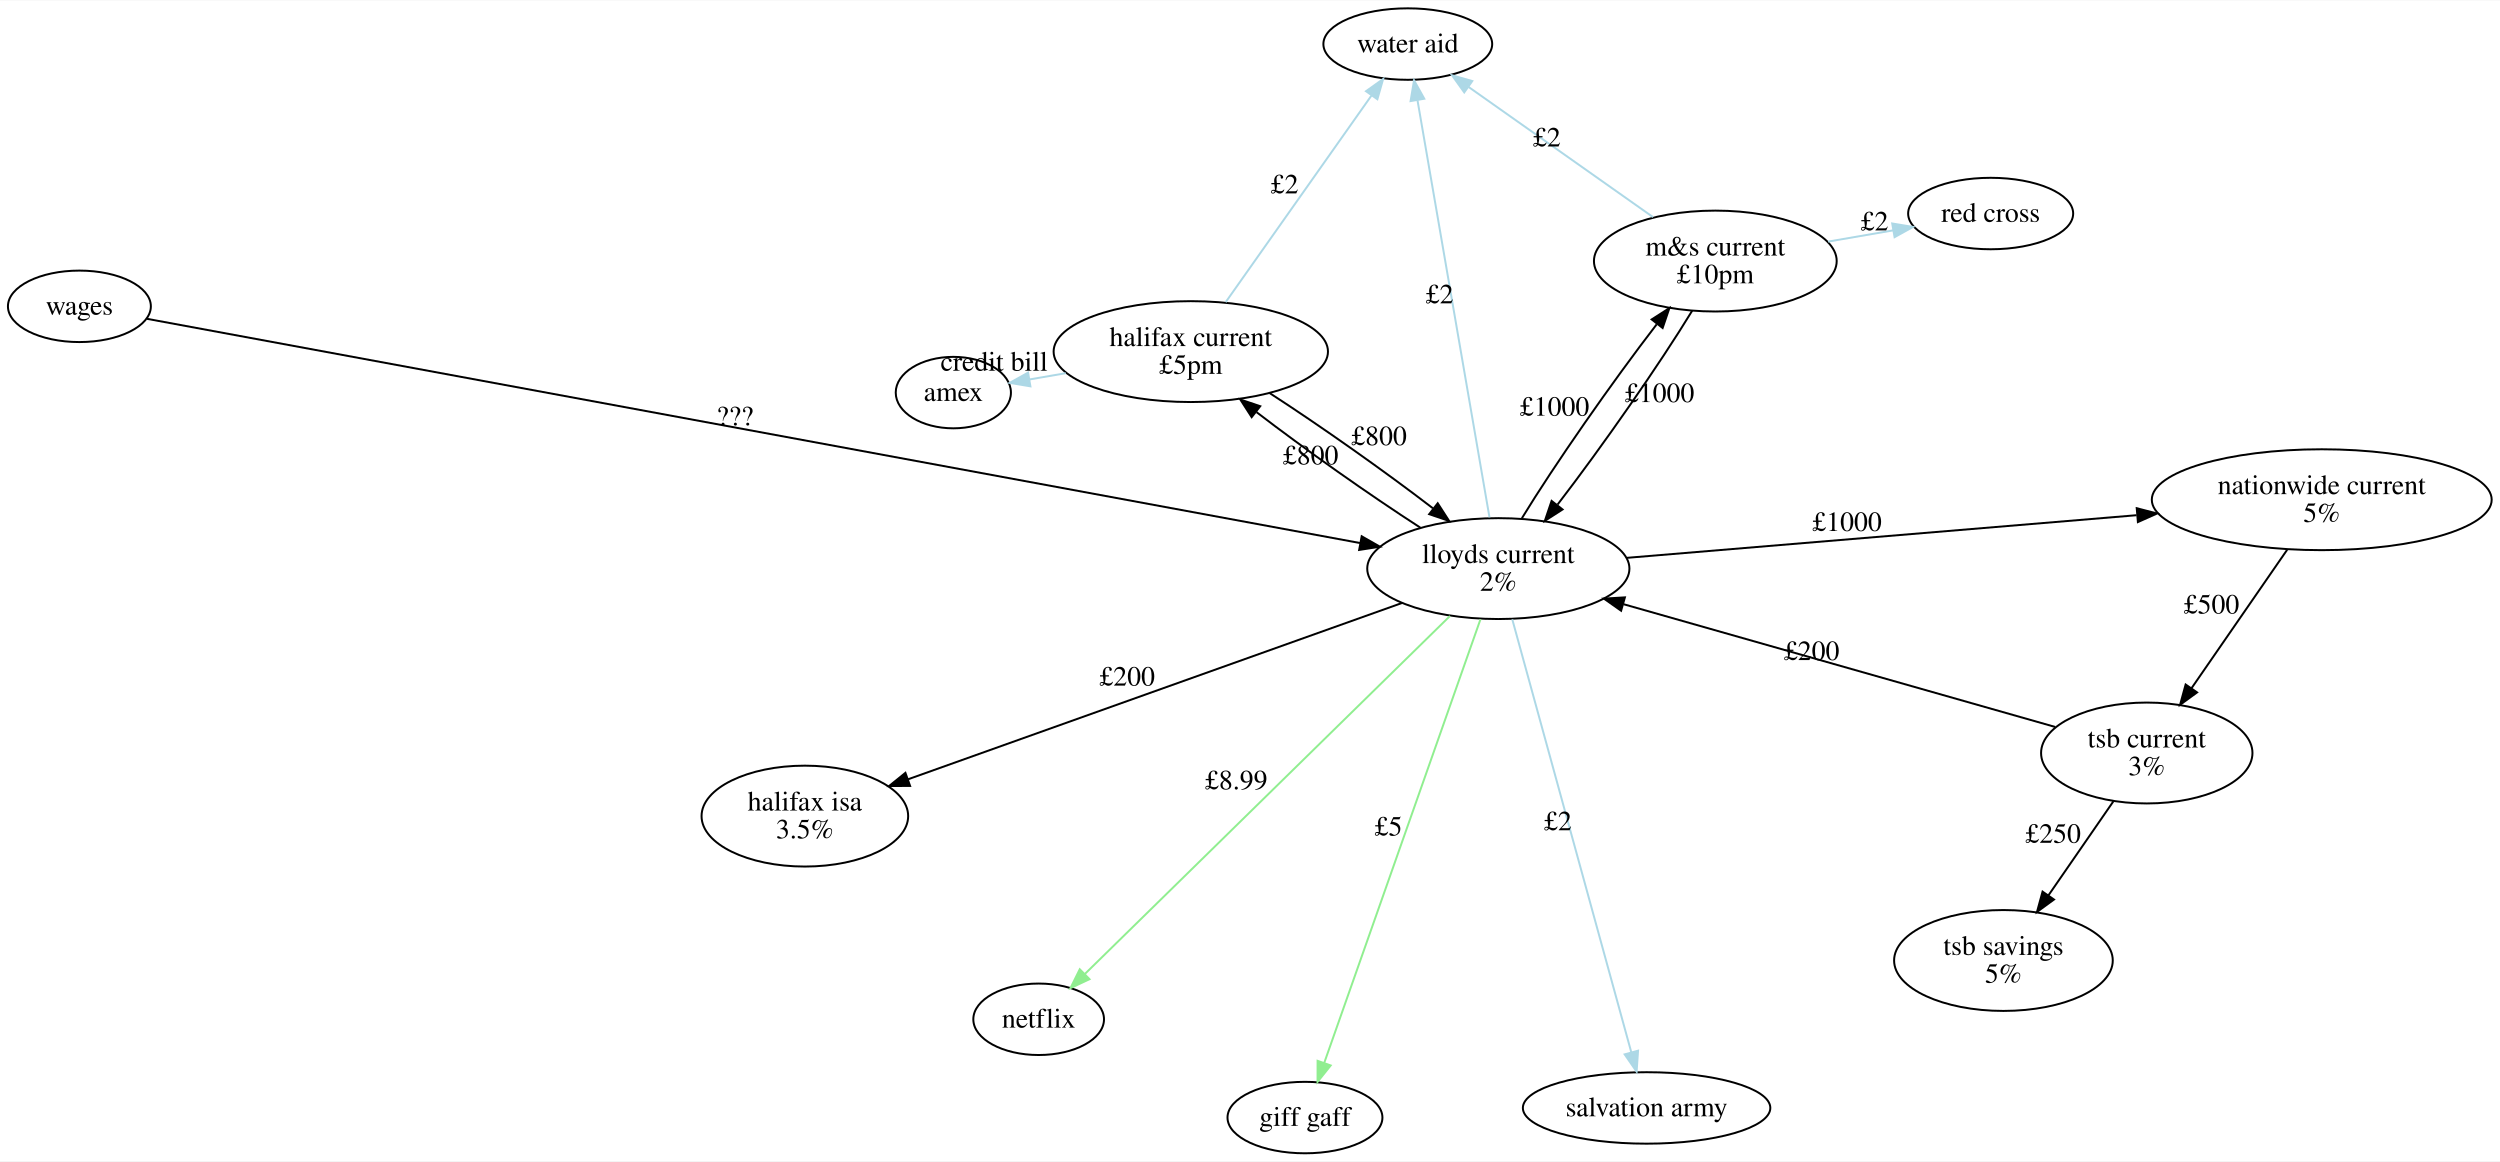
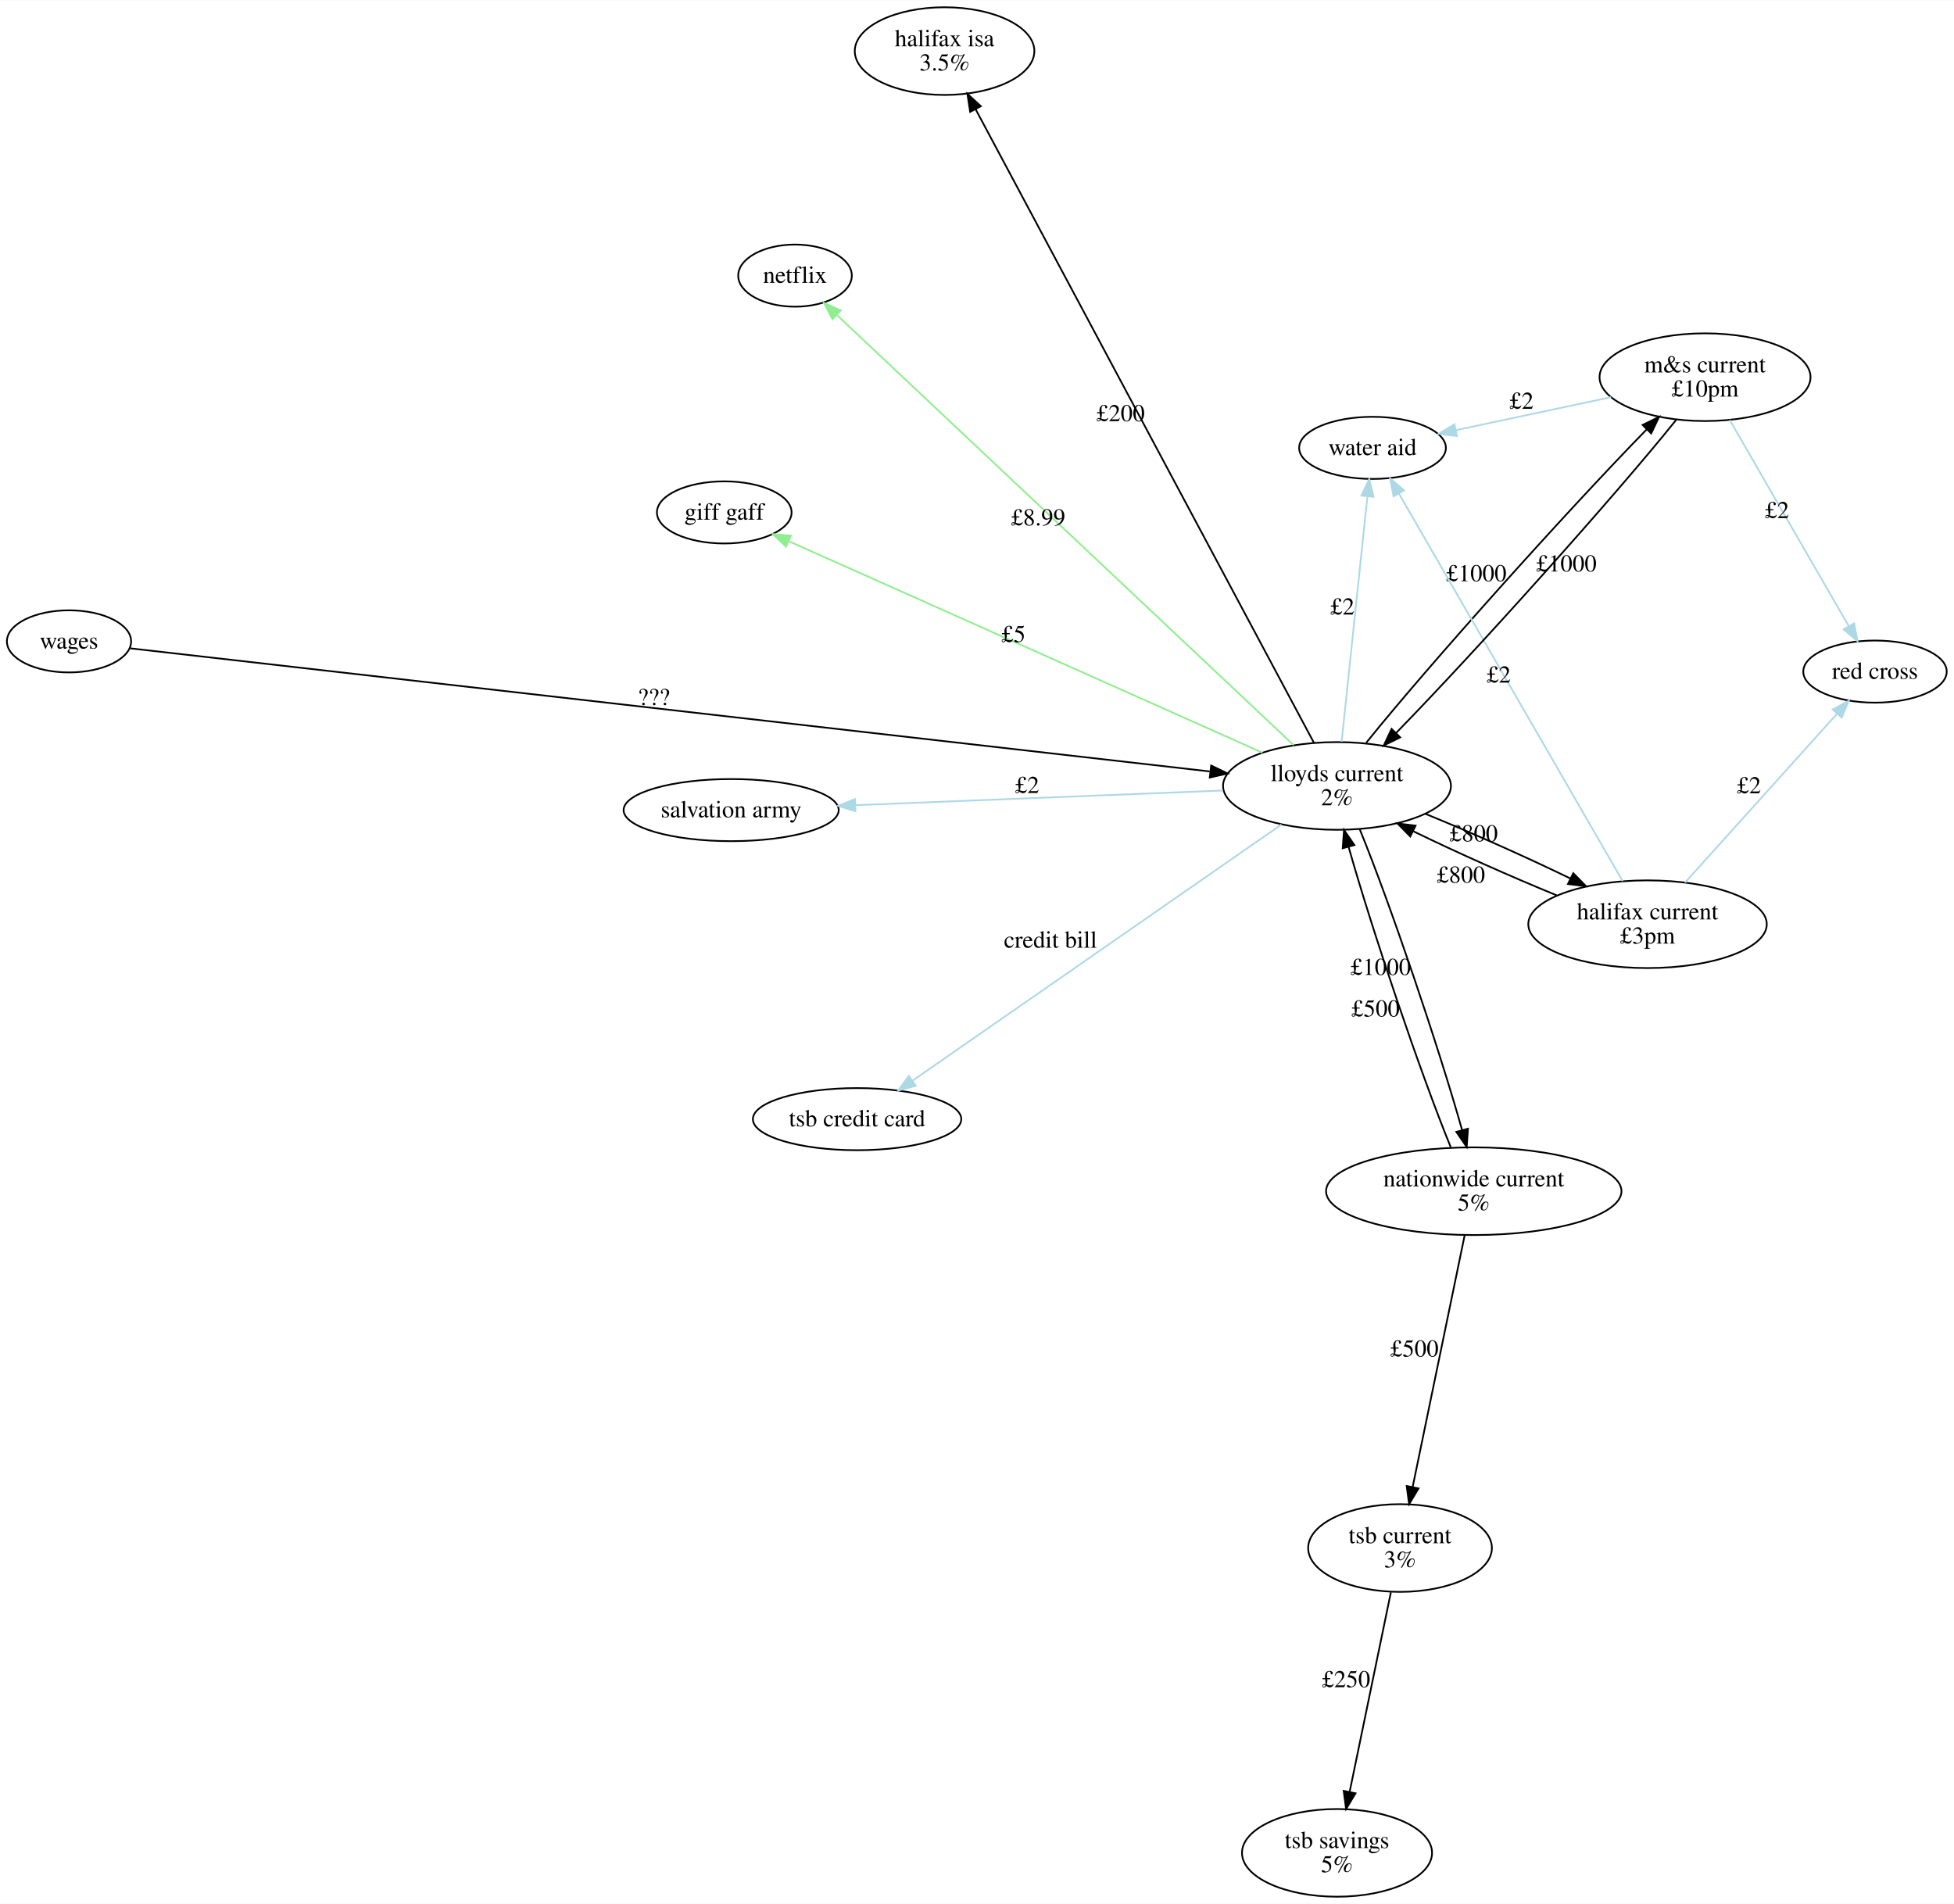
- <svg xmlns="http://www.w3.org/2000/svg" width="1259pt" height="585pt" viewBox="0.00 0.00 1259.45 584.81">
-   <g id="graph0" class="graph" transform="scale(1 1) rotate(0) translate(4 580.807)">
-     <polygon fill="white" stroke="none" points="-4,4 -4,-580.807 1255.45,-580.807 1255.45,4 -4,4" />
+ <svg xmlns="http://www.w3.org/2000/svg" width="1132pt" height="1103pt" viewBox="0.00 0.00 1132.50 1103.17">
+   <g id="graph0" class="graph" transform="scale(1 1) rotate(0) translate(4 1099.17)">
+     <polygon fill="white" stroke="none" points="-4,4 -4,-1099.17 1128.5,-1099.17 1128.5,4 -4,4" />
    <g id="node1" class="node">
-       <ellipse fill="none" stroke="black" cx="36" cy="-426.683" rx="36" ry="18" />
-       <text text-anchor="middle" x="36" y="-422.483" font-family="Times,serif" font-size="14.00">wages</text>
+       <ellipse fill="none" stroke="black" cx="36" cy="-727.61" rx="36" ry="18" />
+       <text text-anchor="middle" x="36" y="-723.41" font-family="Times,serif" font-size="14.00">wages</text>
    </g>
    <g id="node2" class="node">
-       <ellipse fill="none" stroke="black" cx="750.828" cy="-294.56" rx="66.044" ry="25.412" />
-       <text text-anchor="middle" x="750.828" y="-297.36" font-family="Times,serif" font-size="14.00">lloyds current</text>
-       <text text-anchor="middle" x="750.828" y="-283.36" font-family="Times,serif" font-size="14.00">2%</text>
+       <ellipse fill="none" stroke="black" cx="770.89" cy="-643.812" rx="66.044" ry="25.412" />
+       <text text-anchor="middle" x="770.89" y="-646.612" font-family="Times,serif" font-size="14.00">lloyds current</text>
+       <text text-anchor="middle" x="770.89" y="-632.612" font-family="Times,serif" font-size="14.00">2%</text>
+     </g>
+     <g id="edge19" class="edge">
+       <path fill="none" stroke="black" d="M71.445,-723.568C185.026,-710.617 541.57,-669.961 697.108,-652.226" />
+       <polygon fill="black" stroke="black" points="697.966,-655.65 707.505,-651.04 697.173,-648.695 697.966,-655.65" />
+       <text text-anchor="middle" x="374.956" y="-690.697" font-family="Times,serif" font-size="14.00">???</text>
+     </g>
+     <g id="node5" class="node">
+       <ellipse fill="none" stroke="black" cx="950.877" cy="-563.675" rx="69.109" ry="25.412" />
+       <text text-anchor="middle" x="950.877" y="-566.475" font-family="Times,serif" font-size="14.00">halifax current</text>
+       <text text-anchor="middle" x="950.877" y="-552.475" font-family="Times,serif" font-size="14.00">£3pm</text>
+     </g>
+     <g id="edge11" class="edge">
+       <path fill="none" stroke="black" d="M822.068,-627.675C848.589,-616.873 880.666,-602.571 906.182,-590.163" />
+       <polygon fill="black" stroke="black" points="907.841,-593.247 915.263,-585.687 904.746,-586.968 907.841,-593.247" />
+       <text text-anchor="middle" x="850.125" y="-611.719" font-family="Times,serif" font-size="14.00">£800</text>
+     </g>
+     <g id="node6" class="node">
+       <ellipse fill="none" stroke="black" cx="543.455" cy="-1069.71" rx="52.041" ry="25.412" />
+       <text text-anchor="middle" x="543.455" y="-1072.51" font-family="Times,serif" font-size="14.00">halifax isa</text>
+       <text text-anchor="middle" x="543.455" y="-1058.51" font-family="Times,serif" font-size="14.00">3.5%</text>
+     </g>
+     <g id="edge15" class="edge">
+       <path fill="none" stroke="black" d="M757.512,-668.864C718.637,-741.662 605.654,-953.237 561.468,-1035.98" />
+       <polygon fill="black" stroke="black" points="558.297,-1034.49 556.673,-1044.96 564.471,-1037.79 558.297,-1034.49" />
+       <text text-anchor="middle" x="645.49" y="-855.223" font-family="Times,serif" font-size="14.00">£200</text>
+     </g>
+     <g id="node7" class="node">
+       <ellipse fill="none" stroke="black" cx="456.78" cy="-939.588" rx="32.917" ry="18" />
+       <text text-anchor="middle" x="456.78" y="-935.388" font-family="Times,serif" font-size="14.00">netflix</text>
+     </g>
+     <g id="edge7" class="edge">
+       <path fill="none" stroke="lightgreen" d="M745.716,-667.517C686.623,-723.16 539.626,-861.578 481.244,-916.552" />
+       <polygon fill="lightgreen" stroke="lightgreen" points="478.494,-914.334 473.613,-923.738 483.293,-919.43 478.494,-914.334" />
+       <text text-anchor="middle" x="597.73" y="-794.834" font-family="Times,serif" font-size="14.00">£8.99</text>
+     </g>
+     <g id="node8" class="node">
+       <ellipse fill="none" stroke="black" cx="415.77" cy="-802.347" rx="39.024" ry="18" />
+       <text text-anchor="middle" x="415.77" y="-798.147" font-family="Times,serif" font-size="14.00">giff gaff</text>
+     </g>
+     <g id="edge8" class="edge">
+       <path fill="none" stroke="lightgreen" d="M727.7,-663.093C657.405,-694.475 519.443,-756.065 453.117,-785.675" />
+       <polygon fill="lightgreen" stroke="lightgreen" points="451.573,-782.531 443.868,-789.804 454.426,-788.923 451.573,-782.531" />
+       <text text-anchor="middle" x="583.409" y="-727.184" font-family="Times,serif" font-size="14.00">£5</text>
+     </g>
+     <g id="node9" class="node">
+       <ellipse fill="none" stroke="black" cx="984.202" cy="-880.717" rx="61.145" ry="25.412" />
+       <text text-anchor="middle" x="984.202" y="-883.517" font-family="Times,serif" font-size="14.00">m&amp;s current</text>
+       <text text-anchor="middle" x="984.202" y="-869.517" font-family="Times,serif" font-size="14.00">£10pm</text>
+     </g>
+     <g id="edge13" class="edge">
+       <path fill="none" stroke="black" d="M787.876,-668.874C823.098,-712.787 904.18,-803.2 950.426,-850.492" />
+       <polygon fill="black" stroke="black" points="948.021,-853.038 957.536,-857.698 953.004,-848.121 948.021,-853.038" />
+       <text text-anchor="middle" x="851.651" y="-762.483" font-family="Times,serif" font-size="14.00">£1000</text>
+     </g>
+     <g id="node10" class="node">
+       <ellipse fill="none" stroke="black" cx="419.762" cy="-629.813" rx="62.333" ry="18" />
+       <text text-anchor="middle" x="419.762" y="-625.613" font-family="Times,serif" font-size="14.00">salvation army</text>
+     </g>
+     <g id="edge9" class="edge">
+       <path fill="none" stroke="lightblue" d="M704.845,-641.179C644.157,-638.76 554.397,-635.181 491.864,-632.688" />
+       <polygon fill="lightblue" stroke="lightblue" points="491.815,-629.183 481.683,-632.282 491.536,-636.178 491.815,-629.183" />
+       <text text-anchor="middle" x="591.355" y="-639.734" font-family="Times,serif" font-size="14.00">£2</text>
+     </g>
+     <g id="node11" class="node">
+       <ellipse fill="none" stroke="black" cx="791.485" cy="-839.755" rx="42.522" ry="18" />
+       <text text-anchor="middle" x="791.485" y="-835.555" font-family="Times,serif" font-size="14.00">water aid</text>
+     </g>
+     <g id="edge10" class="edge">
+       <path fill="none" stroke="lightblue" d="M773.582,-669.428C777.433,-706.062 784.488,-773.189 788.496,-811.318" />
+       <polygon fill="lightblue" stroke="lightblue" points="785.062,-812.125 789.588,-821.705 792.023,-811.394 785.062,-812.125" />
+       <text text-anchor="middle" x="774.039" y="-743.173" font-family="Times,serif" font-size="14.00">£2</text>
+     </g>
+     <g id="node12" class="node">
+       <ellipse fill="none" stroke="black" cx="492.75" cy="-450.698" rx="60.394" ry="18" />
+       <text text-anchor="middle" x="492.75" y="-446.498" font-family="Times,serif" font-size="14.00">tsb credit card</text>
+     </g>
+     <g id="edge14" class="edge">
+       <path fill="none" stroke="lightblue" d="M738.712,-621.471C685.206,-584.322 578.544,-510.266 524.994,-473.086" />
+       <polygon fill="lightblue" stroke="lightblue" points="526.773,-470.06 516.563,-467.232 522.781,-475.81 526.773,-470.06" />
+       <text text-anchor="middle" x="604.834" y="-550.078" font-family="Times,serif" font-size="14.00">credit bill</text>
+     </g>
+     <g id="node14" class="node">
+       <ellipse fill="none" stroke="black" cx="850.172" cy="-408.942" rx="85.613" ry="25.412" />
+       <text text-anchor="middle" x="850.172" y="-411.742" font-family="Times,serif" font-size="14.00">nationwide current</text>
+       <text text-anchor="middle" x="850.172" y="-397.742" font-family="Times,serif" font-size="14.00">5%</text>
+     </g>
+     <g id="edge12" class="edge">
+       <path fill="none" stroke="black" d="M784.059,-618.754C801.281,-576.782 829.983,-492.214 843.433,-444.241" />
+       <polygon fill="black" stroke="black" points="846.812,-445.157 846.062,-434.588 840.058,-443.317 846.812,-445.157" />
+       <text text-anchor="middle" x="796.246" y="-534.297" font-family="Times,serif" font-size="14.00">£1000</text>
+     </g>
+     <g id="node3" class="node">
+       <ellipse fill="none" stroke="black" cx="807.43" cy="-202.134" rx="53.244" ry="25.412" />
+       <text text-anchor="middle" x="807.43" y="-204.934" font-family="Times,serif" font-size="14.00">tsb current</text>
+       <text text-anchor="middle" x="807.43" y="-190.934" font-family="Times,serif" font-size="14.00">3%</text>
+     </g>
+     <g id="node4" class="node">
+       <ellipse fill="none" stroke="black" cx="770.915" cy="-25.456" rx="55.079" ry="25.412" />
+       <text text-anchor="middle" x="770.915" y="-28.256" font-family="Times,serif" font-size="14.00">tsb savings</text>
+       <text text-anchor="middle" x="770.915" y="-14.256" font-family="Times,serif" font-size="14.00">5%</text>
+     </g>
+     <g id="edge18" class="edge">
+       <path fill="none" stroke="black" d="M802.121,-176.443C795.829,-146 785.31,-95.105 778.245,-60.922" />
+       <polygon fill="black" stroke="black" points="781.624,-59.975 776.172,-50.891 774.769,-61.392 781.624,-59.975" />
+       <text text-anchor="middle" x="776.183" y="-121.482" font-family="Times,serif" font-size="14.00">£250</text>
+     </g>
+     <g id="edge1" class="edge">
+       <path fill="none" stroke="black" d="M898.25,-580.404C871.885,-591.187 840.324,-605.282 815.21,-617.507" />
+       <polygon fill="black" stroke="black" points="813.343,-614.526 805.925,-622.09 816.441,-620.803 813.343,-614.526" />
+       <text text-anchor="middle" x="842.73" y="-587.756" font-family="Times,serif" font-size="14.00">£800</text>
+     </g>
+     <g id="edge2" class="edge">
+       <path fill="none" stroke="lightblue" d="M936.451,-588.663C906.45,-640.627 837.572,-759.929 806.811,-813.21" />
+       <polygon fill="lightblue" stroke="lightblue" points="803.668,-811.653 801.699,-822.064 809.73,-815.153 803.668,-811.653" />
+       <text text-anchor="middle" x="864.631" y="-703.736" font-family="Times,serif" font-size="14.00">£2</text>
+     </g>
+     <g id="node13" class="node">
+       <ellipse fill="none" stroke="black" cx="1082.71" cy="-710.09" rx="41.57" ry="18" />
+       <text text-anchor="middle" x="1082.71" y="-705.89" font-family="Times,serif" font-size="14.00">red cross</text>
    </g>
    <g id="edge3" class="edge">
-       <path fill="none" stroke="black" d="M69.997,-420.4C180.454,-399.984 530.754,-335.237 681.14,-307.44" />
-       <polygon fill="black" stroke="black" points="681.987,-310.843 691.184,-305.584 680.715,-303.96 681.987,-310.843" />
-       <text text-anchor="middle" x="366.248" y="-366.72" font-family="Times,serif" font-size="14.00">???</text>
-     </g>
-     <g id="node5" class="node">
-       <ellipse fill="none" stroke="black" cx="595.898" cy="-403.877" rx="69.109" ry="25.412" />
-       <text text-anchor="middle" x="595.898" y="-406.677" font-family="Times,serif" font-size="14.00">halifax current</text>
-       <text text-anchor="middle" x="595.898" y="-392.677" font-family="Times,serif" font-size="14.00">£5pm</text>
-     </g>
-     <g id="edge8" class="edge">
-       <path fill="none" stroke="black" d="M711.55,-315.175C686.037,-331.638 653.188,-354.805 629.001,-373.388" />
-       <polygon fill="black" stroke="black" points="626.57,-370.845 620.833,-379.751 630.872,-376.367 626.57,-370.845" />
-       <text text-anchor="middle" x="656.275" y="-347.081" font-family="Times,serif" font-size="14.00">£800</text>
-     </g>
-     <g id="node6" class="node">
-       <ellipse fill="none" stroke="black" cx="401.472" cy="-169.869" rx="52.041" ry="25.412" />
-       <text text-anchor="middle" x="401.472" y="-172.669" font-family="Times,serif" font-size="14.00">halifax isa</text>
-       <text text-anchor="middle" x="401.472" y="-158.669" font-family="Times,serif" font-size="14.00">3.5%</text>
-     </g>
-     <g id="edge14" class="edge">
-       <path fill="none" stroke="black" d="M702.251,-277.222C636.758,-253.847 520.624,-212.396 453.436,-188.416" />
-       <polygon fill="black" stroke="black" points="454.485,-185.074 443.89,-185.008 452.131,-191.666 454.485,-185.074" />
-       <text text-anchor="middle" x="563.844" y="-235.619" font-family="Times,serif" font-size="14.00">£200</text>
-     </g>
-     <g id="node7" class="node">
-       <ellipse fill="none" stroke="black" cx="519.256" cy="-67.511" rx="32.917" ry="18" />
-       <text text-anchor="middle" x="519.256" y="-63.311" font-family="Times,serif" font-size="14.00">netflix</text>
+       <path fill="none" stroke="lightblue" d="M972.647,-587.853C997.009,-614.91 1036.26,-658.503 1060.72,-685.661" />
+       <polygon fill="lightblue" stroke="lightblue" points="1058.2,-688.103 1067.5,-693.192 1063.41,-683.419 1058.2,-688.103" />
+       <text text-anchor="middle" x="1009.68" y="-639.557" font-family="Times,serif" font-size="14.00">£2</text>
    </g>
    <g id="edge4" class="edge">
-       <path fill="none" stroke="lightgreen" d="M726.483,-270.691C681.679,-226.761 586.72,-133.658 542.642,-90.44" />
-       <polygon fill="lightgreen" stroke="lightgreen" points="544.866,-87.719 535.275,-83.217 539.965,-92.717 544.866,-87.719" />
-       <text text-anchor="middle" x="618.813" y="-183.366" font-family="Times,serif" font-size="14.00">£8.99</text>
-     </g>
-     <g id="node8" class="node">
-       <ellipse fill="none" stroke="black" cx="653.416" cy="-18" rx="39.024" ry="18" />
-       <text text-anchor="middle" x="653.416" y="-13.8" font-family="Times,serif" font-size="14.00">giff gaff</text>
+       <path fill="none" stroke="black" d="M967.573,-856.102C932.671,-812.516 851.655,-722.144 805.169,-674.552" />
+       <polygon fill="black" stroke="black" points="807.529,-671.961 798.017,-667.295 802.543,-676.874 807.529,-671.961" />
+       <text text-anchor="middle" x="903.871" y="-768.127" font-family="Times,serif" font-size="14.00">£1000</text>
    </g>
    <g id="edge5" class="edge">
-       <path fill="none" stroke="lightgreen" d="M741.838,-269.038C723.519,-217.029 682.008,-99.175 663.111,-45.524" />
-       <polygon fill="lightgreen" stroke="lightgreen" points="666.375,-44.255 659.751,-35.986 659.772,-46.581 666.375,-44.255" />
-       <text text-anchor="middle" x="695.474" y="-160.081" font-family="Times,serif" font-size="14.00">£5</text>
-     </g>
-     <g id="node9" class="node">
-       <ellipse fill="none" stroke="black" cx="860.145" cy="-449.49" rx="61.145" ry="25.412" />
-       <text text-anchor="middle" x="860.145" y="-452.29" font-family="Times,serif" font-size="14.00">m&amp;s current</text>
-       <text text-anchor="middle" x="860.145" y="-438.29" font-family="Times,serif" font-size="14.00">£10pm</text>
-     </g>
-     <g id="edge10" class="edge">
-       <path fill="none" stroke="black" d="M762.697,-319.929C778.974,-346.658 808.306,-388.709 830.621,-417.641" />
-       <polygon fill="black" stroke="black" points="828.086,-420.08 837.005,-425.798 833.598,-415.766 828.086,-420.08" />
-       <text text-anchor="middle" x="779.159" y="-371.585" font-family="Times,serif" font-size="14.00">£1000</text>
-     </g>
-     <g id="node10" class="node">
-       <ellipse fill="none" stroke="black" cx="825.52" cy="-22.849" rx="62.333" ry="18" />
-       <text text-anchor="middle" x="825.52" y="-18.649" font-family="Times,serif" font-size="14.00">salvation army</text>
+       <path fill="none" stroke="lightblue" d="M929.749,-869.143C901.522,-863.143 867.336,-855.877 840.02,-850.071" />
+       <polygon fill="lightblue" stroke="lightblue" points="840.423,-846.578 829.914,-847.923 838.967,-853.425 840.423,-846.578" />
+       <text text-anchor="middle" x="877.885" y="-862.407" font-family="Times,serif" font-size="14.00">£2</text>
    </g>
    <g id="edge6" class="edge">
-       <path fill="none" stroke="lightblue" d="M757.854,-268.998C771.881,-217.972 803.254,-103.847 817.818,-50.866" />
-       <polygon fill="lightblue" stroke="lightblue" points="821.221,-51.692 820.496,-41.122 814.471,-49.837 821.221,-51.692" />
-       <text text-anchor="middle" x="780.836" y="-162.732" font-family="Times,serif" font-size="14.00">£2</text>
+       <path fill="none" stroke="lightblue" d="M998.526,-855.906C1016.88,-824.108 1048.58,-769.205 1067.4,-736.605" />
+       <polygon fill="lightblue" stroke="lightblue" points="1070.61,-738.057 1072.58,-727.647 1064.54,-734.557 1070.61,-738.057" />
+       <text text-anchor="middle" x="1025.96" y="-799.056" font-family="Times,serif" font-size="14.00">£2</text>
    </g>
-     <g id="node11" class="node">
-       <ellipse fill="none" stroke="black" cx="705.215" cy="-558.807" rx="42.522" ry="18" />
-       <text text-anchor="middle" x="705.215" y="-554.607" font-family="Times,serif" font-size="14.00">water aid</text>
-     </g>
-     <g id="edge7" class="edge">
-       <path fill="none" stroke="lightblue" d="M746.371,-320.378C737.79,-370.087 719.037,-478.732 710.117,-530.408" />
-       <polygon fill="lightblue" stroke="lightblue" points="706.622,-530.079 708.37,-540.528 713.52,-531.269 706.622,-530.079" />
-       <text text-anchor="middle" x="721.244" y="-428.193" font-family="Times,serif" font-size="14.00">£2</text>
-     </g>
-     <g id="node14" class="node">
-       <ellipse fill="none" stroke="black" cx="1165.65" cy="-329.258" rx="85.613" ry="25.412" />
-       <text text-anchor="middle" x="1165.65" y="-332.058" font-family="Times,serif" font-size="14.00">nationwide current</text>
-       <text text-anchor="middle" x="1165.65" y="-318.058" font-family="Times,serif" font-size="14.00">5%</text>
-     </g>
-     <g id="edge9" class="edge">
-       <path fill="none" stroke="black" d="M815.643,-299.982C884.555,-305.746 994.172,-314.915 1072.36,-321.455" />
-       <polygon fill="black" stroke="black" points="1072.44,-324.974 1082.7,-322.32 1073.03,-317.998 1072.44,-324.974" />
-       <text text-anchor="middle" x="926.504" y="-313.518" font-family="Times,serif" font-size="14.00">£1000</text>
-     </g>
-     <g id="node3" class="node">
-       <ellipse fill="none" stroke="black" cx="1077.5" cy="-201.657" rx="53.244" ry="25.412" />
-       <text text-anchor="middle" x="1077.5" y="-204.457" font-family="Times,serif" font-size="14.00">tsb current</text>
-       <text text-anchor="middle" x="1077.5" y="-190.457" font-family="Times,serif" font-size="14.00">3%</text>
+     <g id="edge17" class="edge">
+       <path fill="none" stroke="black" d="M836.82,-434.447C819.596,-476.526 791.09,-560.537 777.67,-608.366" />
+       <polygon fill="black" stroke="black" points="774.221,-607.71 774.97,-618.279 780.975,-609.55 774.221,-607.71" />
+       <text text-anchor="middle" x="793.245" y="-510.206" font-family="Times,serif" font-size="14.00">£500</text>
    </g>
    <g id="edge16" class="edge">
-       <path fill="none" stroke="black" d="M1031.39,-214.771C974.543,-230.937 877.664,-258.489 813.948,-276.609" />
-       <polygon fill="black" stroke="black" points="812.679,-273.331 804.018,-279.433 814.594,-280.064 812.679,-273.331" />
-       <text text-anchor="middle" x="908.667" y="-248.49" font-family="Times,serif" font-size="14.00">£200</text>
-     </g>
-     <g id="node4" class="node">
-       <ellipse fill="none" stroke="black" cx="1005.29" cy="-97.134" rx="55.079" ry="25.412" />
-       <text text-anchor="middle" x="1005.29" y="-99.934" font-family="Times,serif" font-size="14.00">tsb savings</text>
-       <text text-anchor="middle" x="1005.29" y="-85.934" font-family="Times,serif" font-size="14.00">5%</text>
-     </g>
-     <g id="edge15" class="edge">
-       <path fill="none" stroke="black" d="M1060.75,-177.415C1050.98,-163.269 1038.52,-145.235 1027.89,-129.844" />
-       <polygon fill="black" stroke="black" points="1030.76,-127.845 1022.2,-121.607 1025,-131.824 1030.76,-127.845" />
-       <text text-anchor="middle" x="1030.32" y="-156.429" font-family="Times,serif" font-size="14.00">£250</text>
-     </g>
-     <g id="edge13" class="edge">
-       <path fill="none" stroke="black" d="M635.578,-383.003C661.094,-366.516 693.822,-343.423 717.899,-324.915" />
-       <polygon fill="black" stroke="black" points="720.293,-327.486 726.029,-318.578 715.99,-321.965 720.293,-327.486" />
-       <text text-anchor="middle" x="690.738" y="-356.759" font-family="Times,serif" font-size="14.00">£800</text>
-     </g>
-     <g id="edge17" class="edge">
-       <path fill="none" stroke="lightblue" d="M613.462,-428.769C633.59,-457.296 666.425,-503.832 686.874,-532.813" />
-       <polygon fill="lightblue" stroke="lightblue" points="684.169,-535.051 692.795,-541.204 689.889,-531.015 684.169,-535.051" />
-       <text text-anchor="middle" x="643.168" y="-483.591" font-family="Times,serif" font-size="14.00">£2</text>
-     </g>
-     <g id="node12" class="node">
-       <ellipse fill="none" stroke="black" cx="476.269" cy="-383.227" rx="29.017" ry="18" />
-       <text text-anchor="middle" x="476.269" y="-379.027" font-family="Times,serif" font-size="14.00">amex</text>
-     </g>
-     <g id="edge18" class="edge">
-       <path fill="none" stroke="lightblue" d="M532.931,-393.008C526.739,-391.939 520.592,-390.878 514.757,-389.871" />
-       <polygon fill="lightblue" stroke="lightblue" points="515.098,-386.378 504.648,-388.126 513.907,-393.276 515.098,-386.378" />
-       <text text-anchor="middle" x="496.825" y="-394.239" font-family="Times,serif" font-size="14.00">credit bill</text>
-     </g>
-     <g id="edge11" class="edge">
-       <path fill="none" stroke="black" d="M848.486,-424.467C832.329,-397.883 803.042,-355.866 780.67,-326.823" />
-       <polygon fill="black" stroke="black" points="783.182,-324.353 774.267,-318.628 777.666,-328.663 783.182,-324.353" />
-       <text text-anchor="middle" x="832.078" y="-378.445" font-family="Times,serif" font-size="14.00">£1000</text>
-     </g>
-     <g id="edge1" class="edge">
-       <path fill="none" stroke="lightblue" d="M828.792,-471.612C801.665,-490.752 762.677,-518.262 735.782,-537.239" />
-       <polygon fill="lightblue" stroke="lightblue" points="733.658,-534.454 727.505,-543.079 737.694,-540.173 733.658,-534.454" />
-       <text text-anchor="middle" x="775.287" y="-507.225" font-family="Times,serif" font-size="14.00">£2</text>
-     </g>
-     <g id="node13" class="node">
-       <ellipse fill="none" stroke="black" cx="998.853" cy="-473.433" rx="41.57" ry="18" />
-       <text text-anchor="middle" x="998.853" y="-469.233" font-family="Times,serif" font-size="14.00">red cross</text>
-     </g>
-     <g id="edge2" class="edge">
-       <path fill="none" stroke="lightblue" d="M916.963,-459.297C927.849,-461.176 939.161,-463.129 949.778,-464.962" />
-       <polygon fill="lightblue" stroke="lightblue" points="949.258,-468.424 959.707,-466.676 950.449,-461.526 949.258,-468.424" />
-       <text text-anchor="middle" x="940.37" y="-464.929" font-family="Times,serif" font-size="14.00">£2</text>
-     </g>
-     <g id="edge12" class="edge">
-       <path fill="none" stroke="black" d="M1148.23,-304.048C1134.41,-284.043 1114.99,-255.93 1099.99,-234.221" />
-       <polygon fill="black" stroke="black" points="1102.84,-232.187 1094.28,-225.949 1097.08,-236.166 1102.84,-232.187" />
-       <text text-anchor="middle" x="1110.11" y="-271.935" font-family="Times,serif" font-size="14.00">£500</text>
+       <path fill="none" stroke="black" d="M844.845,-383.167C837.254,-346.434 823.296,-278.899 814.741,-237.508" />
+       <polygon fill="black" stroke="black" points="818.142,-236.668 812.69,-227.583 811.287,-238.085 818.142,-236.668" />
+       <text text-anchor="middle" x="815.793" y="-313.138" font-family="Times,serif" font-size="14.00">£500</text>
    </g>
  </g>
</svg>
